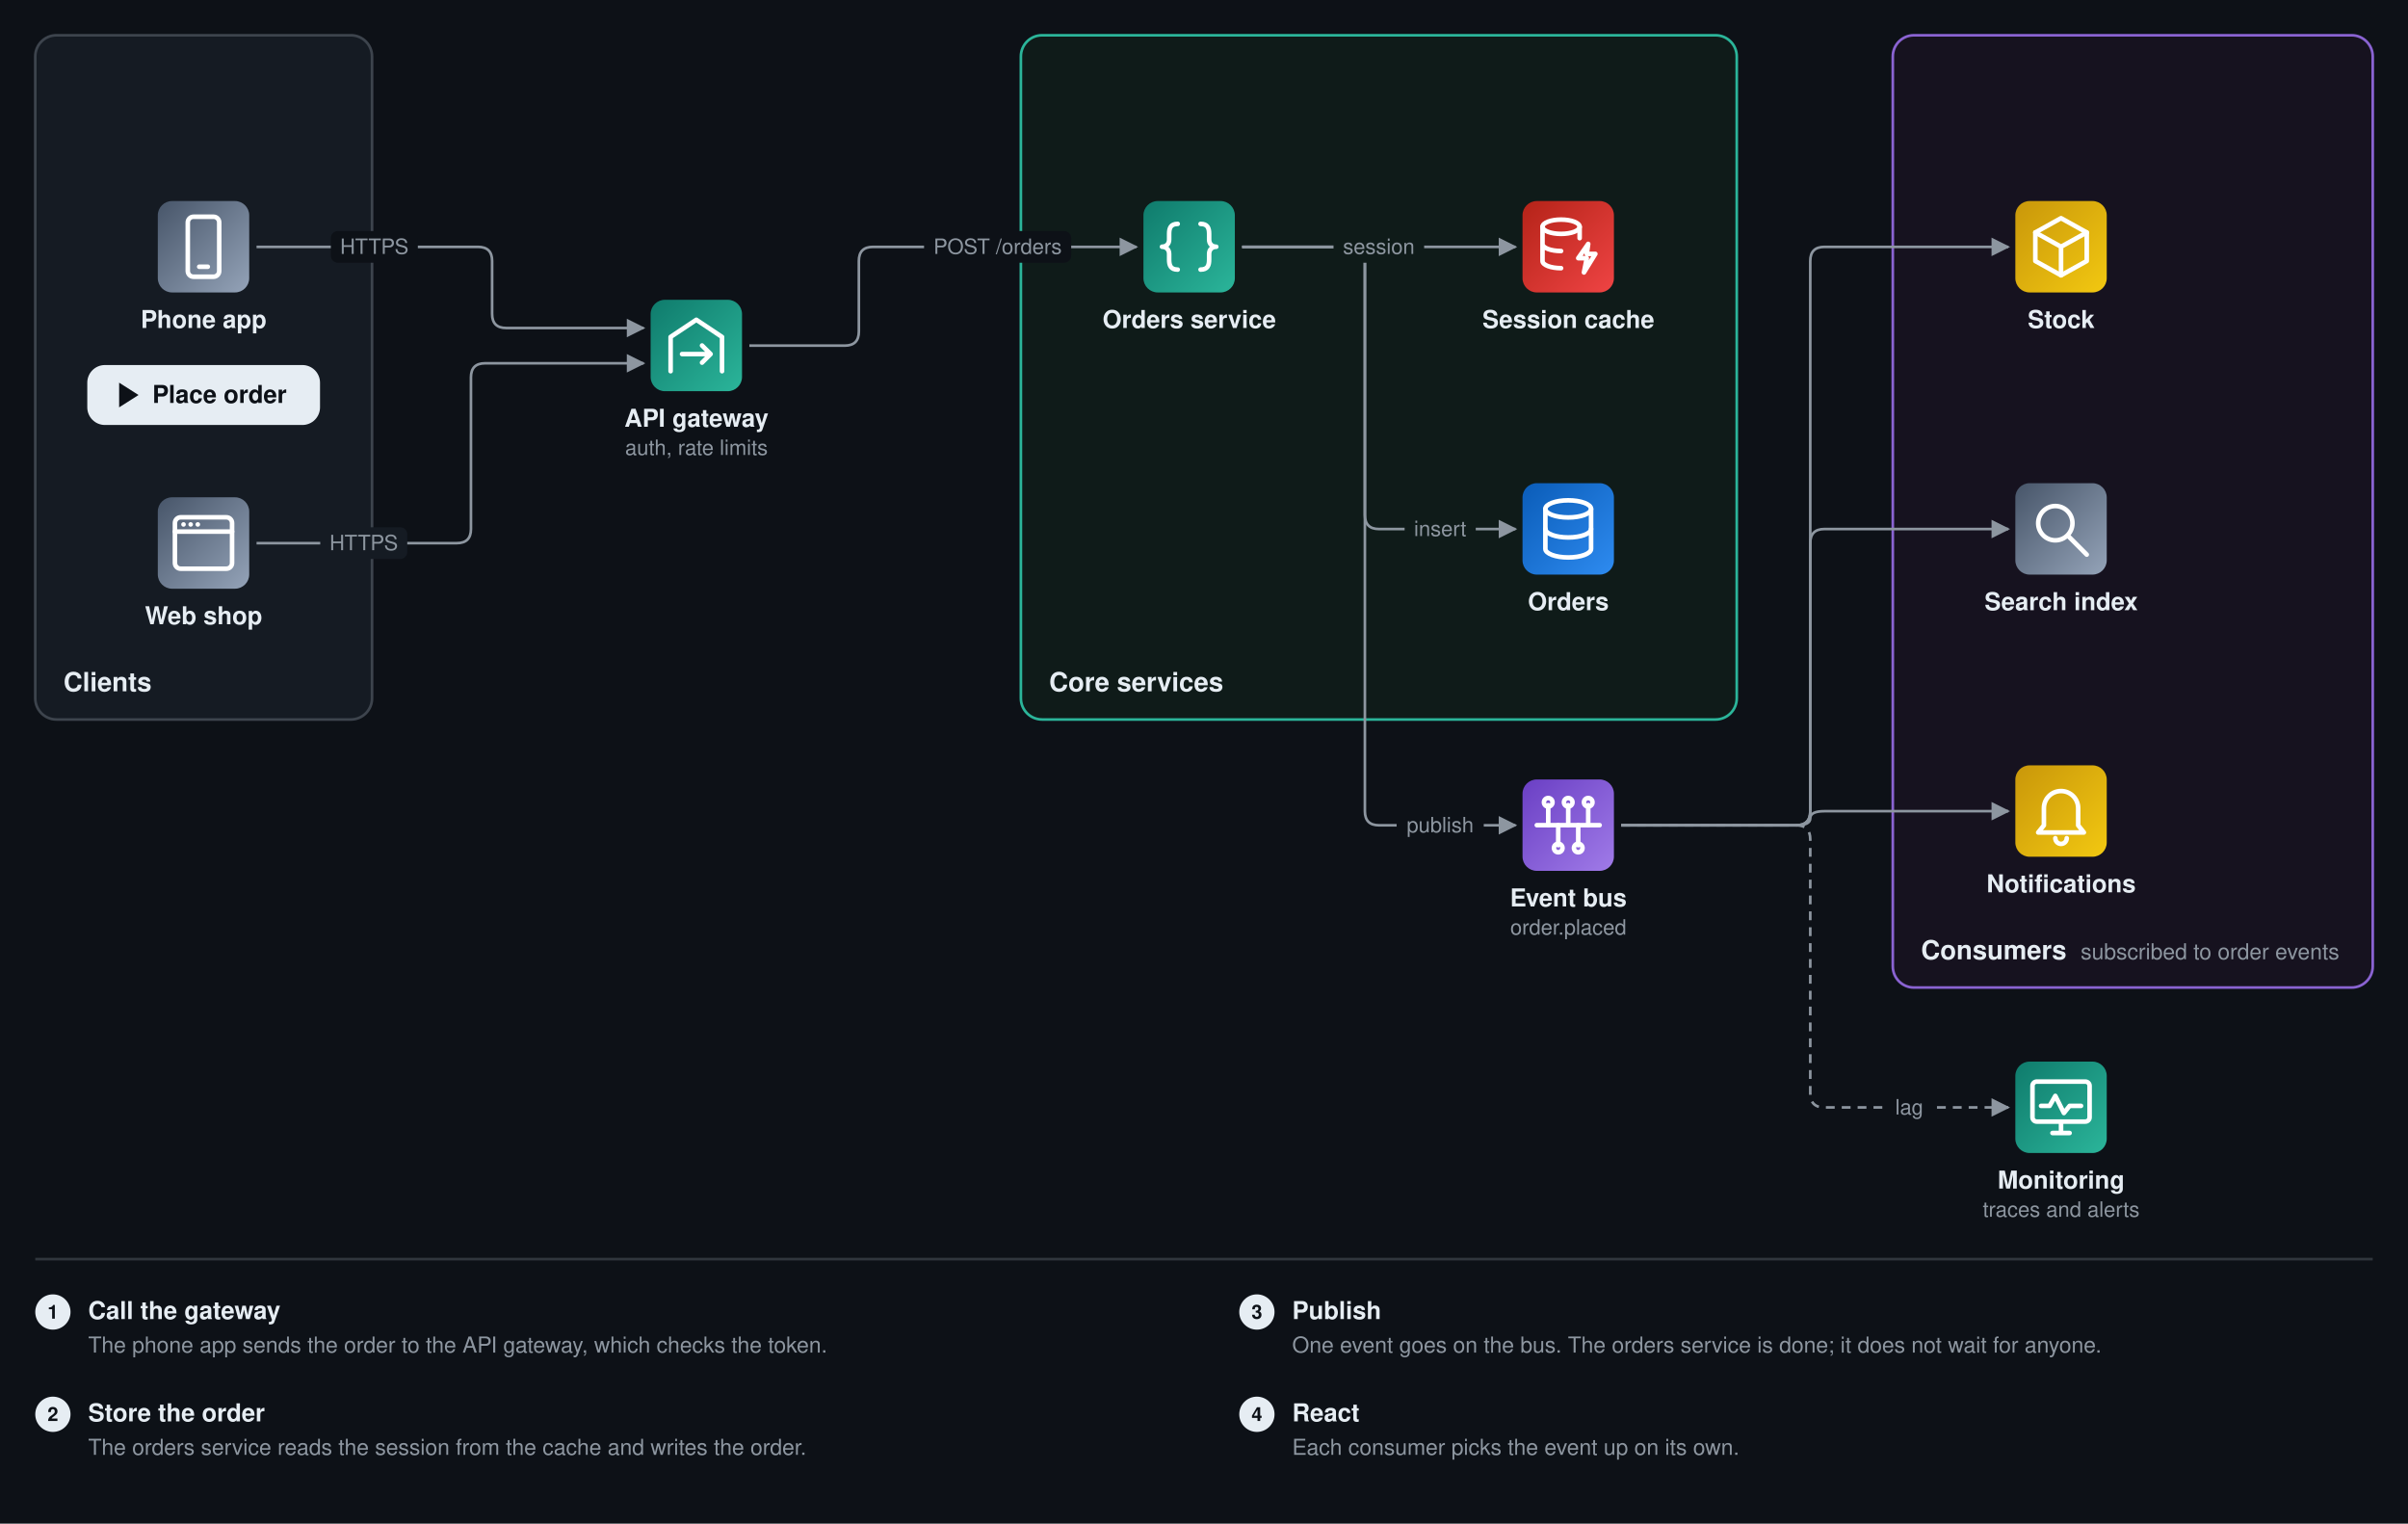
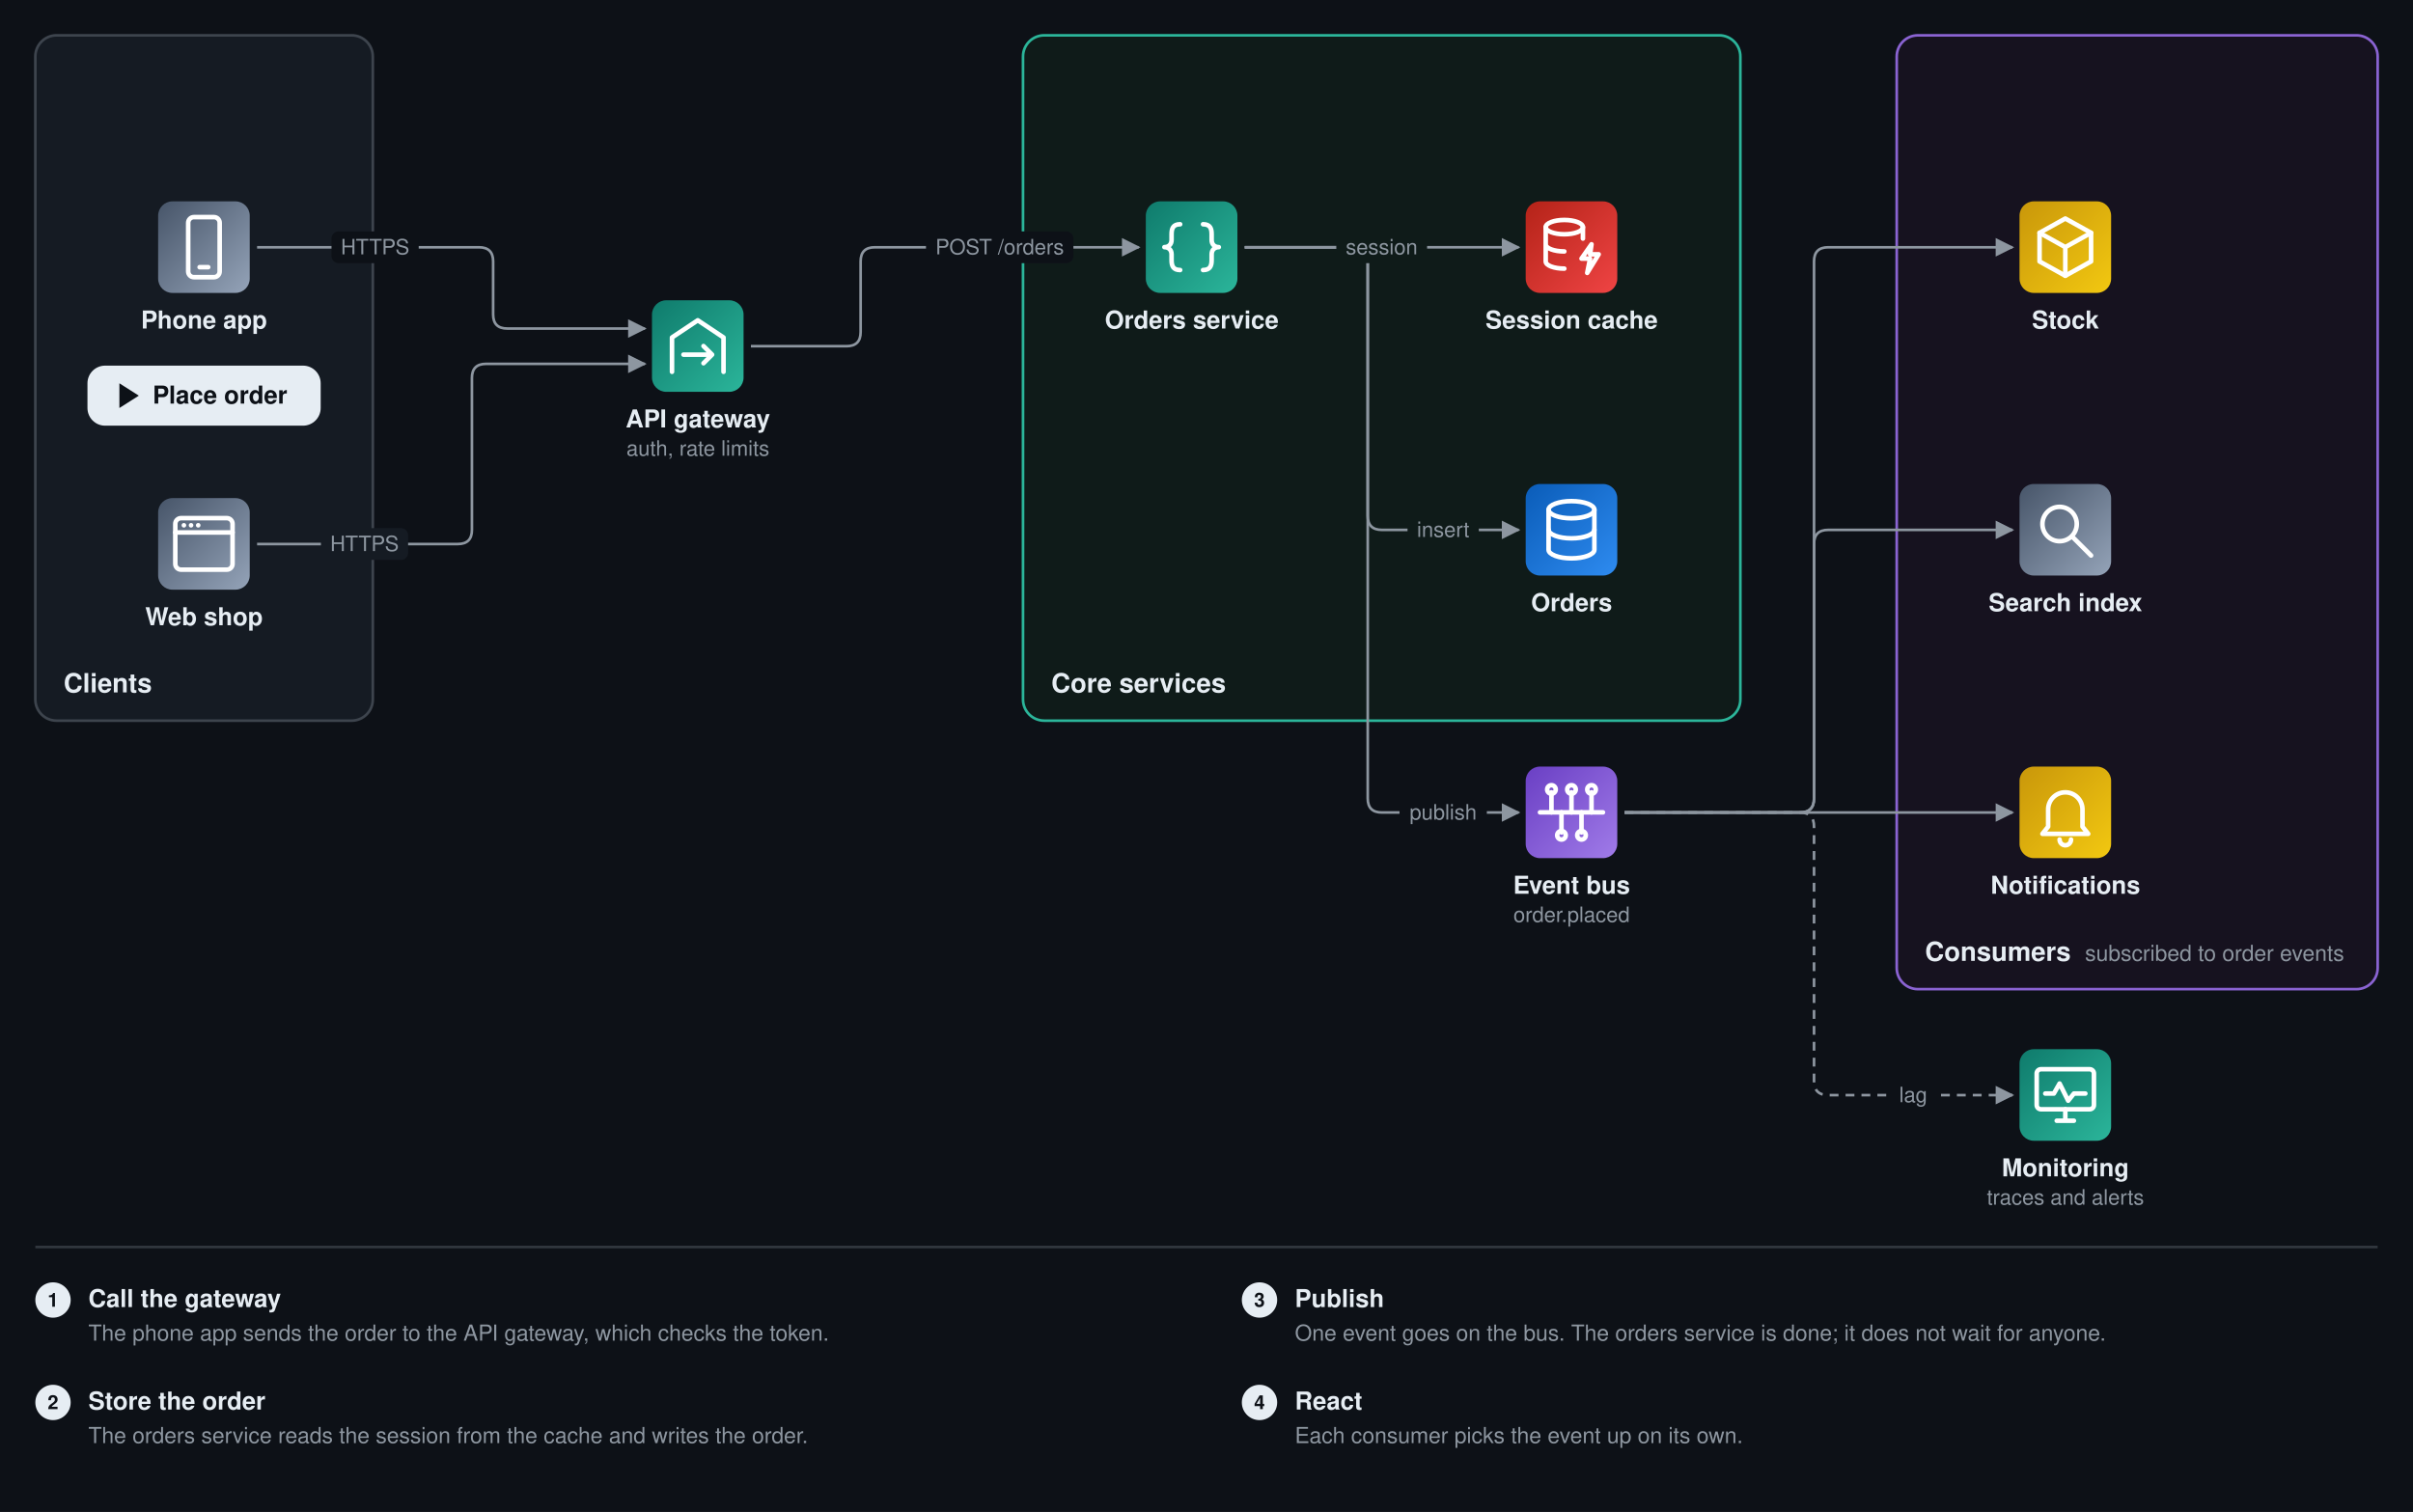
- <svg xmlns="http://www.w3.org/2000/svg" viewBox="-115.5 -140 1365.7 864" width="1365.7" height="864" font-family="-apple-system, BlinkMacSystemFont, 'Segoe UI', Helvetica, Arial, sans-serif" role="img" aria-label="Phone and web clients call one gateway. The orders service stores each order and publishes an event, and three consumers react to it on their own: stock, search and notifications.">
+ <svg xmlns="http://www.w3.org/2000/svg" viewBox="-115.5 -140 1365.7 856" width="1365.7" height="856" font-family="-apple-system, BlinkMacSystemFont, 'Segoe UI', Helvetica, Arial, sans-serif" role="img" aria-label="Phone and web clients call one gateway. The orders service stores each order and publishes an event, and three consumers react to it on their own: stock, search and notifications.">
  <defs>
    <linearGradient id="tile-amber" x1="0" y1="0" x2="1" y2="1">
      <stop offset="0" stop-color="#c9970a" />
      <stop offset="1" stop-color="#f2c811" />
    </linearGradient>
    <linearGradient id="tile-blue" x1="0" y1="0" x2="1" y2="1">
      <stop offset="0" stop-color="#0a5cb8" />
      <stop offset="1" stop-color="#2e8bf0" />
    </linearGradient>
    <linearGradient id="tile-red" x1="0" y1="0" x2="1" y2="1">
      <stop offset="0" stop-color="#b42318" />
      <stop offset="1" stop-color="#ef4444" />
    </linearGradient>
    <linearGradient id="tile-slate" x1="0" y1="0" x2="1" y2="1">
      <stop offset="0" stop-color="#475569" />
      <stop offset="1" stop-color="#94a3b8" />
    </linearGradient>
    <linearGradient id="tile-teal" x1="0" y1="0" x2="1" y2="1">
      <stop offset="0" stop-color="#0f7b6c" />
      <stop offset="1" stop-color="#2bb59a" />
    </linearGradient>
    <linearGradient id="tile-violet" x1="0" y1="0" x2="1" y2="1">
      <stop offset="0" stop-color="#6a3fc4" />
      <stop offset="1" stop-color="#a07be8" />
    </linearGradient>
  </defs>
-   <rect x="-115.5" y="-140" width="1365.7" height="864" fill="#0d1117" />
+   <rect x="-115.5" y="-140" width="1365.7" height="856" fill="#0d1117" />
  <g class="dg-body">
    <g class="grp" data-id="clients" id="g-clients">
      <rect x="-95.5" y="-120" width="191" height="388" rx="12" stroke-width="1.5" fill="#151b23" stroke="#3d444d" />
      <text class="gtitle" x="-79.5" y="252" font-size="15" font-weight="600" fill="#e6edf3">Clients</text>
    </g>
    <g class="grp" data-id="core" id="g-core">
      <rect x="463.5" y="-120" width="406" height="388" rx="12" stroke-width="1.5" fill="#0f1b19" stroke="#2bb59a" />
      <text class="gtitle" x="479.5" y="252" font-size="15" font-weight="600" fill="#e6edf3">Core services</text>
    </g>
    <g class="grp" data-id="consumers" id="g-consumers">
      <rect x="958" y="-120" width="272.2" height="540" rx="12" stroke-width="1.5" fill="#16121f" stroke="#8a63d2" />
      <text class="gtitle" x="974" y="404" font-size="15" font-weight="600" fill="#e6edf3">Consumers<tspan class="gsub" dx="8" font-size="12.5" font-weight="400" fill="#8d96a0">subscribed to order events</tspan>
      </text>
    </g>
    <g class="edge" id="e-mobile-_gateway" data-id="mobile-&gt;gateway" data-from="mobile" data-to="gateway">
      <path class="base" d="M30 0 L155.6 0 Q163.6 0 163.6 8 L163.6 38 Q163.6 46 171.6 46 L249.5 46" fill="none" stroke-width="1.5" stroke="#8d96a0" />
      <path class="head" d="M250.5 46L240 51.25L240 40.75z" fill="#8d96a0" />
    </g>
    <g class="edge" id="e-web-_gateway" data-id="web-&gt;gateway" data-from="web" data-to="gateway">
      <path class="base" d="M30 168 L143.6 168 Q151.6 168 151.6 160 L151.6 74 Q151.6 66 159.6 66 L249.5 66" fill="none" stroke-width="1.5" stroke="#8d96a0" />
      <path class="head" d="M250.5 66L240 71.25L240 60.75z" fill="#8d96a0" />
    </g>
    <g class="edge" id="e-gateway-_orders" data-id="gateway-&gt;orders" data-from="gateway" data-to="orders">
      <path class="base" d="M309.5 56 L363.6 56 Q371.6 56 371.6 48 L371.6 8 Q371.6 0 379.6 0 L529 0" fill="none" stroke-width="1.5" stroke="#8d96a0" />
      <path class="head" d="M530 0L519.5 5.25L519.5 -5.25z" fill="#8d96a0" />
    </g>
    <g class="edge" id="e-orders-_cache" data-id="orders-&gt;cache" data-from="orders" data-to="cache">
      <path class="base" d="M589 0 L744 0" fill="none" stroke-width="1.5" stroke="#8d96a0" />
      <path class="head" d="M745 0L734.5 5.25L734.5 -5.25z" fill="#8d96a0" />
    </g>
    <g class="edge" id="e-orders-_db" data-id="orders-&gt;db" data-from="orders" data-to="db">
      <path class="base" d="M589 0 L650.6 0 Q658.6 0 658.6 8 L658.6 152 Q658.6 160 666.6 160 L744 160" fill="none" stroke-width="1.5" stroke="#8d96a0" />
      <path class="head" d="M745 160L734.5 165.25L734.5 154.75z" fill="#8d96a0" />
    </g>
    <g class="edge" id="e-orders-_bus" data-id="orders-&gt;bus" data-from="orders" data-to="bus">
-       <path class="base" d="M589 0 L650.6 0 Q658.6 0 658.6 8 L658.6 320 Q658.6 328 666.6 328 L744 328" fill="none" stroke-width="1.5" stroke="#8d96a0" />
-       <path class="head" d="M745 328L734.5 333.25L734.5 322.75z" fill="#8d96a0" />
+       <path class="base" d="M589 0 L650.6 0 Q658.6 0 658.6 8 L658.6 312 Q658.6 320 666.6 320 L744 320" fill="none" stroke-width="1.5" stroke="#8d96a0" />
+       <path class="head" d="M745 320L734.5 325.25L734.5 314.75z" fill="#8d96a0" />
    </g>
    <g class="edge" id="e-bus-_stock" data-id="bus-&gt;stock" data-from="bus" data-to="stock">
-       <path class="base" d="M804 328 L903.2 328 Q911.2 328 911.2 320 L911.2 8 Q911.2 0 919.2 0 L1023.5 0" fill="none" stroke-width="1.5" stroke="#8d96a0" />
+       <path class="base" d="M804 320 L903.2 320 Q911.2 320 911.2 312 L911.2 8 Q911.2 0 919.2 0 L1023.5 0" fill="none" stroke-width="1.5" stroke="#8d96a0" />
      <path class="head" d="M1024.5 0L1014 5.25L1014 -5.25z" fill="#8d96a0" />
    </g>
    <g class="edge" id="e-bus-_search" data-id="bus-&gt;search" data-from="bus" data-to="search">
-       <path class="base" d="M804 328 L903.2 328 Q911.2 328 911.2 320 L911.2 168 Q911.2 160 919.2 160 L1023.5 160" fill="none" stroke-width="1.5" stroke="#8d96a0" />
+       <path class="base" d="M804 320 L903.2 320 Q911.2 320 911.2 312 L911.2 168 Q911.2 160 919.2 160 L1023.5 160" fill="none" stroke-width="1.5" stroke="#8d96a0" />
      <path class="head" d="M1024.5 160L1014 165.25L1014 154.75z" fill="#8d96a0" />
    </g>
    <g class="edge" id="e-bus-_notify" data-id="bus-&gt;notify" data-from="bus" data-to="notify">
-       <path class="base" d="M804 328 L903.2 328 Q911.2 328 911.2 324 L911.2 324 Q911.2 320 919.2 320 L1023.5 320" fill="none" stroke-width="1.5" stroke="#8d96a0" />
+       <path class="base" d="M804 320 L1023.5 320" fill="none" stroke-width="1.5" stroke="#8d96a0" />
      <path class="head" d="M1024.5 320L1014 325.25L1014 314.75z" fill="#8d96a0" />
    </g>
    <g class="edge" id="e-bus-_monitor" data-id="bus-&gt;monitor" data-from="bus" data-to="monitor">
-       <path class="base" d="M804 328 L903.2 328 Q911.2 328 911.2 336 L911.2 480 Q911.2 488 919.2 488 L1023.5 488" fill="none" stroke-width="1.5" stroke-dasharray="5 4" stroke="#8d96a0" />
-       <path class="head" d="M1024.5 488L1014 493.25L1014 482.75z" fill="#8d96a0" />
+       <path class="base" d="M804 320 L903.2 320 Q911.2 320 911.2 328 L911.2 472 Q911.2 480 919.2 480 L1023.5 480" fill="none" stroke-width="1.5" stroke-dasharray="5 4" stroke="#8d96a0" />
+       <path class="head" d="M1024.5 480L1014 485.25L1014 474.75z" fill="#8d96a0" />
    </g>
    <g class="labels">
      <g class="elab" data-edge="mobile-&gt;gateway">
        <rect x="72.13" y="-9" width="49.35" height="18" rx="4" fill="#0d1117" />
        <text class="elabel" x="96.8" y="4" font-size="12" text-anchor="middle" fill="#8d96a0">HTTPS</text>
      </g>
      <g class="elab" data-edge="web-&gt;gateway">
        <rect x="66.13" y="159" width="49.35" height="18" rx="4" fill="#151b23" />
        <text class="elabel" x="90.8" y="172" font-size="12" text-anchor="middle" fill="#8d96a0">HTTPS</text>
      </g>
      <g class="elab" data-edge="gateway-&gt;orders">
        <rect x="408.58" y="-9" width="83.44" height="18" rx="4" fill="#0d1117" />
        <text class="elabel" x="450.3" y="4" font-size="12" text-anchor="middle" fill="#8d96a0">POST /orders</text>
      </g>
      <g class="elab" data-edge="orders-&gt;cache">
        <rect x="640.81" y="-9" width="51.39" height="18" rx="4" fill="#0f1b19" />
        <text class="elabel" x="666.5" y="4" font-size="12" text-anchor="middle" fill="#8d96a0">session</text>
      </g>
      <g class="elab" data-edge="orders-&gt;db">
        <rect x="681.13" y="151" width="40.34" height="18" rx="4" fill="#0f1b19" />
        <text class="elabel" x="701.3" y="164" font-size="12" text-anchor="middle" fill="#8d96a0">insert</text>
      </g>
      <g class="elab" data-edge="orders-&gt;bus">
-         <rect x="676.6" y="319" width="49.41" height="18" rx="4" fill="#0d1117" />
-         <text class="elabel" x="701.3" y="332" font-size="12" text-anchor="middle" fill="#8d96a0">publish</text>
+         <rect x="676.6" y="311" width="49.41" height="18" rx="4" fill="#0d1117" />
+         <text class="elabel" x="701.3" y="324" font-size="12" text-anchor="middle" fill="#8d96a0">publish</text>
      </g>
      <g class="elab" data-edge="bus-&gt;monitor">
-         <rect x="954" y="479" width="26.7" height="18" rx="4" fill="#0d1117" />
-         <text class="elabel" x="967.35" y="492" font-size="12" text-anchor="middle" fill="#8d96a0">lag</text>
+         <rect x="954" y="471" width="26.7" height="18" rx="4" fill="#0d1117" />
+         <text class="elabel" x="967.35" y="484" font-size="12" text-anchor="middle" fill="#8d96a0">lag</text>
      </g>
    </g>
    <g class="node" id="n-mobile" data-id="mobile">
      <g class="tile" transform="translate(-26 -26) scale(0.81)">
        <rect width="64" height="64" rx="10" fill="url(#tile-slate)" />
        <g class="glyph" fill="none" stroke="#fff" stroke-width="3.2" stroke-linecap="round" stroke-linejoin="round">
          <rect x="21" y="11" width="22" height="42" rx="4" />
          <path d="M29 46h6" />
        </g>
      </g>
      <text class="ntitle" x="0" y="46" font-size="14" font-weight="600" text-anchor="middle" fill="#e6edf3">Phone app</text>
      <g class="trigger" data-node="mobile" role="button" tabindex="0" aria-label="Place order: play the scenario" data-plays="order">
        <rect class="btnbg" x="-66" y="67" width="132" height="34" rx="10" fill="#e6edf3" />
        <path class="btnicon" d="M-47.93 77l11 7-11 7z" fill="#0d1117" />
        <text class="btntext" x="9" y="88.5" font-size="14" font-weight="600" text-anchor="middle" fill="#0d1117">Place order</text>
      </g>
    </g>
    <g class="node" id="n-web" data-id="web">
      <g class="tile" transform="translate(-26 142) scale(0.81)">
        <rect width="64" height="64" rx="10" fill="url(#tile-slate)" />
        <g class="glyph" fill="none" stroke="#fff" stroke-width="3.2" stroke-linecap="round" stroke-linejoin="round">
          <rect x="12" y="14" width="40" height="36" rx="4" />
          <path d="M12 24h40M18 19h.01M23 19h.01M28 19h.01" />
        </g>
      </g>
      <text class="ntitle" x="0" y="214" font-size="14" font-weight="600" text-anchor="middle" fill="#e6edf3">Web shop</text>
    </g>
    <g class="node" id="n-orders" data-id="orders">
      <g class="tile" transform="translate(533 -26) scale(0.81)">
        <rect width="64" height="64" rx="10" fill="url(#tile-teal)" />
        <g class="glyph" fill="none" stroke="#fff" stroke-width="3.2" stroke-linecap="round" stroke-linejoin="round">
          <path d="M24 16c-5 0-6 3-6 7v4c0 3-2 5-5 5 3 0 5 2 5 5v4c0 4 1 7 6 7" />
          <path d="M40 16c5 0 6 3 6 7v4c0 3 2 5 5 5-3 0-5 2-5 5v4c0 4-1 7-6 7" />
        </g>
      </g>
      <text class="ntitle" x="559" y="46" font-size="14" font-weight="600" text-anchor="middle" fill="#e6edf3">Orders service</text>
    </g>
    <g class="node" id="n-cache" data-id="cache">
      <g class="tile" transform="translate(748 -26) scale(0.81)">
        <rect width="64" height="64" rx="10" fill="url(#tile-red)" />
        <g class="glyph" fill="none" stroke="#fff" stroke-width="3.2" stroke-linecap="round" stroke-linejoin="round">
          <ellipse cx="27" cy="18" rx="13" ry="5" />
          <path d="M14 18v24c0 2.8 5.8 5 13 5M40 18v8M14 30c0 2.8 5.8 5 13 5" />
          <path d="M46 30l-7 10h6l-2 10 8-13h-6z" />
        </g>
      </g>
      <text class="ntitle" x="774" y="46" font-size="14" font-weight="600" text-anchor="middle" fill="#e6edf3">Session cache</text>
    </g>
    <g class="node" id="n-db" data-id="db">
      <g class="tile" transform="translate(748 134) scale(0.81)">
        <rect width="64" height="64" rx="10" fill="url(#tile-blue)" />
        <g class="glyph" fill="none" stroke="#fff" stroke-width="3.2" stroke-linecap="round" stroke-linejoin="round">
          <ellipse cx="32" cy="18" rx="16" ry="6" />
          <path d="M16 18v28c0 3.3 7.2 6 16 6s16-2.7 16-6V18" />
          <path d="M16 32c0 3.3 7.2 6 16 6s16-2.7 16-6" />
        </g>
      </g>
      <text class="ntitle" x="774" y="206" font-size="14" font-weight="600" text-anchor="middle" fill="#e6edf3">Orders</text>
    </g>
    <g class="node" id="n-stock" data-id="stock">
      <g class="tile" transform="translate(1027.5 -26) scale(0.81)">
        <rect width="64" height="64" rx="10" fill="url(#tile-amber)" />
        <g class="glyph" fill="none" stroke="#fff" stroke-width="3.2" stroke-linecap="round" stroke-linejoin="round">
          <path d="M32 12 50 22v20L32 52 14 42V22z" />
          <path d="M14 22l18 10 18-10M32 32v20" />
        </g>
      </g>
      <text class="ntitle" x="1053.5" y="46" font-size="14" font-weight="600" text-anchor="middle" fill="#e6edf3">Stock</text>
    </g>
    <g class="node" id="n-search" data-id="search">
      <g class="tile" transform="translate(1027.5 134) scale(0.81)">
        <rect width="64" height="64" rx="10" fill="url(#tile-slate)" />
        <g class="glyph" fill="none" stroke="#fff" stroke-width="3.2" stroke-linecap="round" stroke-linejoin="round">
          <circle cx="28" cy="28" r="12" />
          <path d="M37 37l13 13" />
        </g>
      </g>
      <text class="ntitle" x="1053.5" y="206" font-size="14" font-weight="600" text-anchor="middle" fill="#e6edf3">Search index</text>
    </g>
    <g class="node" id="n-notify" data-id="notify">
      <g class="tile" transform="translate(1027.5 294) scale(0.81)">
        <rect width="64" height="64" rx="10" fill="url(#tile-amber)" />
        <g class="glyph" fill="none" stroke="#fff" stroke-width="3.2" stroke-linecap="round" stroke-linejoin="round">
          <path d="M20 42V30a12 12 0 0 1 24 0v12l4 5H16z" />
          <path d="M28 51a4 4 0 0 0 8 0" />
        </g>
      </g>
      <text class="ntitle" x="1053.5" y="366" font-size="14" font-weight="600" text-anchor="middle" fill="#e6edf3">Notifications</text>
    </g>
    <g class="node" id="n-gateway" data-id="gateway">
      <g class="tile" transform="translate(253.5 30) scale(0.81)">
        <rect width="64" height="64" rx="10" fill="url(#tile-teal)" />
        <g class="glyph" fill="none" stroke="#fff" stroke-width="3.2" stroke-linecap="round" stroke-linejoin="round">
          <path d="M14 50V26l18-12 18 12v24" />
          <path d="M22 38h20M36 32l6 6-6 6" />
        </g>
      </g>
      <text class="ntitle" x="279.5" y="102" font-size="14" font-weight="600" text-anchor="middle" fill="#e6edf3">API gateway</text>
      <text class="nsub" x="279.5" y="118" font-size="12" text-anchor="middle" fill="#8d96a0">auth, rate limits</text>
    </g>
    <g class="node" id="n-bus" data-id="bus">
-       <g class="tile" transform="translate(748 302) scale(0.81)">
+       <g class="tile" transform="translate(748 294) scale(0.81)">
        <rect width="64" height="64" rx="10" fill="url(#tile-violet)" />
        <g class="glyph" fill="none" stroke="#fff" stroke-width="3.2" stroke-linecap="round" stroke-linejoin="round">
          <path d="M10 32h44" />
          <path d="M18 18v14M32 18v14M46 18v14M25 46V32M39 46V32" />
          <circle cx="18" cy="16" r="3" />
          <circle cx="32" cy="16" r="3" />
          <circle cx="46" cy="16" r="3" />
          <circle cx="25" cy="48" r="3" />
          <circle cx="39" cy="48" r="3" />
        </g>
      </g>
-       <text class="ntitle" x="774" y="374" font-size="14" font-weight="600" text-anchor="middle" fill="#e6edf3">Event bus</text>
-       <text class="nsub" x="774" y="390" font-size="12" text-anchor="middle" fill="#8d96a0">order.placed</text>
+       <text class="ntitle" x="774" y="366" font-size="14" font-weight="600" text-anchor="middle" fill="#e6edf3">Event bus</text>
+       <text class="nsub" x="774" y="382" font-size="12" text-anchor="middle" fill="#8d96a0">order.placed</text>
    </g>
    <g class="node" id="n-monitor" data-id="monitor">
-       <g class="tile" transform="translate(1027.5 462) scale(0.81)">
+       <g class="tile" transform="translate(1027.5 454) scale(0.81)">
        <rect width="64" height="64" rx="10" fill="url(#tile-teal)" />
        <g class="glyph" fill="none" stroke="#fff" stroke-width="3.2" stroke-linecap="round" stroke-linejoin="round">
          <rect x="12" y="14" width="40" height="28" rx="3" />
          <path d="M26 50h12M32 42v8" />
          <path d="M18 31h6l4-7 6 12 4-5h8" />
        </g>
      </g>
-       <text class="ntitle" x="1053.5" y="534" font-size="14" font-weight="600" text-anchor="middle" fill="#e6edf3">Monitoring</text>
-       <text class="nsub" x="1053.5" y="550" font-size="12" text-anchor="middle" fill="#8d96a0">traces and alerts</text>
+       <text class="ntitle" x="1053.5" y="526" font-size="14" font-weight="600" text-anchor="middle" fill="#e6edf3">Monitoring</text>
+       <text class="nsub" x="1053.5" y="542" font-size="12" text-anchor="middle" fill="#8d96a0">traces and alerts</text>
    </g>
  </g>
-   <line x1="-95.5" y1="574" x2="1230.2" y2="574" stroke-width="1.5" stroke="#30363d" />
-   <circle cx="-85.5" cy="604" r="10" fill="#e6edf3" />
-   <text x="-85.5" y="607.8" font-size="11" font-weight="600" text-anchor="middle" fill="#0d1117">1</text>
-   <text x="-65.5" y="608" font-size="14" font-weight="600" fill="#e6edf3">Call the gateway</text>
-   <text x="-65.5" y="627" font-size="12.5" fill="#8d96a0">The phone app sends the order to the API gateway, which checks the token.</text>
-   <circle cx="-85.5" cy="662" r="10" fill="#e6edf3" />
-   <text x="-85.5" y="665.8" font-size="11" font-weight="600" text-anchor="middle" fill="#0d1117">2</text>
-   <text x="-65.5" y="666" font-size="14" font-weight="600" fill="#e6edf3">Store the order</text>
-   <text x="-65.5" y="685" font-size="12.5" fill="#8d96a0">The orders service reads the session from the cache and writes the order.</text>
-   <circle cx="597.35" cy="604" r="10" fill="#e6edf3" />
-   <text x="597.35" y="607.8" font-size="11" font-weight="600" text-anchor="middle" fill="#0d1117">3</text>
-   <text x="617.35" y="608" font-size="14" font-weight="600" fill="#e6edf3">Publish</text>
-   <text x="617.35" y="627" font-size="12.5" fill="#8d96a0">One event goes on the bus. The orders service is done; it does not wait for anyone.</text>
-   <circle cx="597.35" cy="662" r="10" fill="#e6edf3" />
-   <text x="597.35" y="665.8" font-size="11" font-weight="600" text-anchor="middle" fill="#0d1117">4</text>
-   <text x="617.35" y="666" font-size="14" font-weight="600" fill="#e6edf3">React</text>
-   <text x="617.35" y="685" font-size="12.5" fill="#8d96a0">Each consumer picks the event up on its own.</text>
+   <line x1="-95.5" y1="566" x2="1230.2" y2="566" stroke-width="1.5" stroke="#30363d" />
+   <circle cx="-85.5" cy="596" r="10" fill="#e6edf3" />
+   <text x="-85.5" y="599.8" font-size="11" font-weight="600" text-anchor="middle" fill="#0d1117">1</text>
+   <text x="-65.5" y="600" font-size="14" font-weight="600" fill="#e6edf3">Call the gateway</text>
+   <text x="-65.5" y="619" font-size="12.5" fill="#8d96a0">The phone app sends the order to the API gateway, which checks the token.</text>
+   <circle cx="-85.5" cy="654" r="10" fill="#e6edf3" />
+   <text x="-85.5" y="657.8" font-size="11" font-weight="600" text-anchor="middle" fill="#0d1117">2</text>
+   <text x="-65.5" y="658" font-size="14" font-weight="600" fill="#e6edf3">Store the order</text>
+   <text x="-65.5" y="677" font-size="12.5" fill="#8d96a0">The orders service reads the session from the cache and writes the order.</text>
+   <circle cx="597.35" cy="596" r="10" fill="#e6edf3" />
+   <text x="597.35" y="599.8" font-size="11" font-weight="600" text-anchor="middle" fill="#0d1117">3</text>
+   <text x="617.35" y="600" font-size="14" font-weight="600" fill="#e6edf3">Publish</text>
+   <text x="617.35" y="619" font-size="12.5" fill="#8d96a0">One event goes on the bus. The orders service is done; it does not wait for anyone.</text>
+   <circle cx="597.35" cy="654" r="10" fill="#e6edf3" />
+   <text x="597.35" y="657.8" font-size="11" font-weight="600" text-anchor="middle" fill="#0d1117">4</text>
+   <text x="617.35" y="658" font-size="14" font-weight="600" fill="#e6edf3">React</text>
+   <text x="617.35" y="677" font-size="12.5" fill="#8d96a0">Each consumer picks the event up on its own.</text>
</svg>
